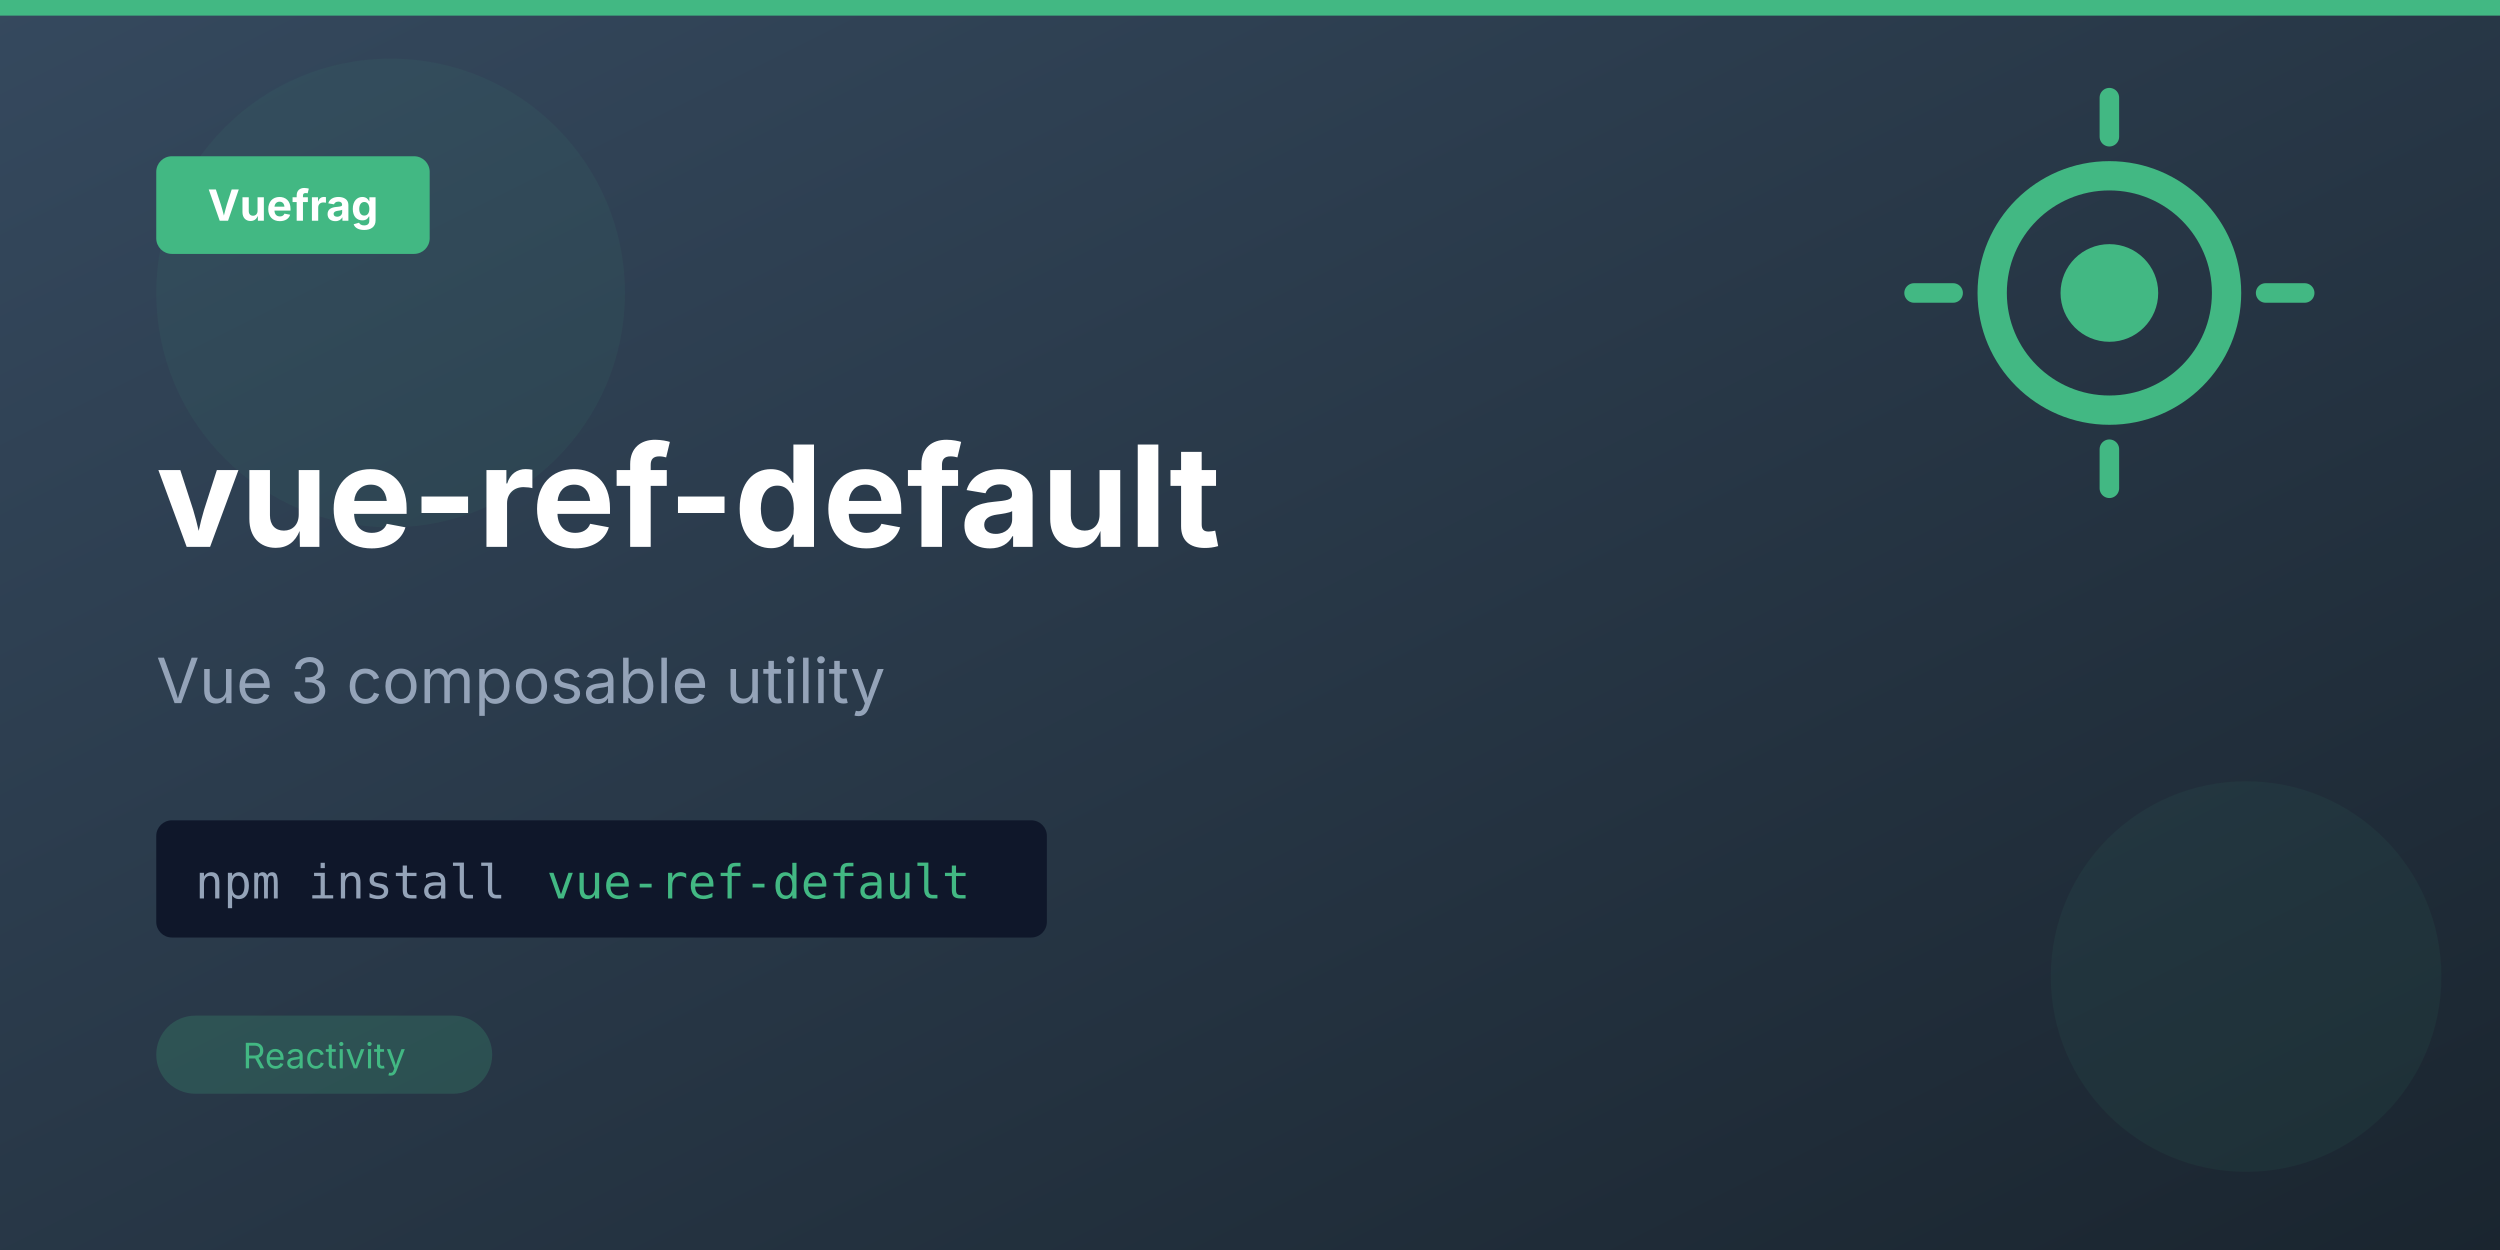
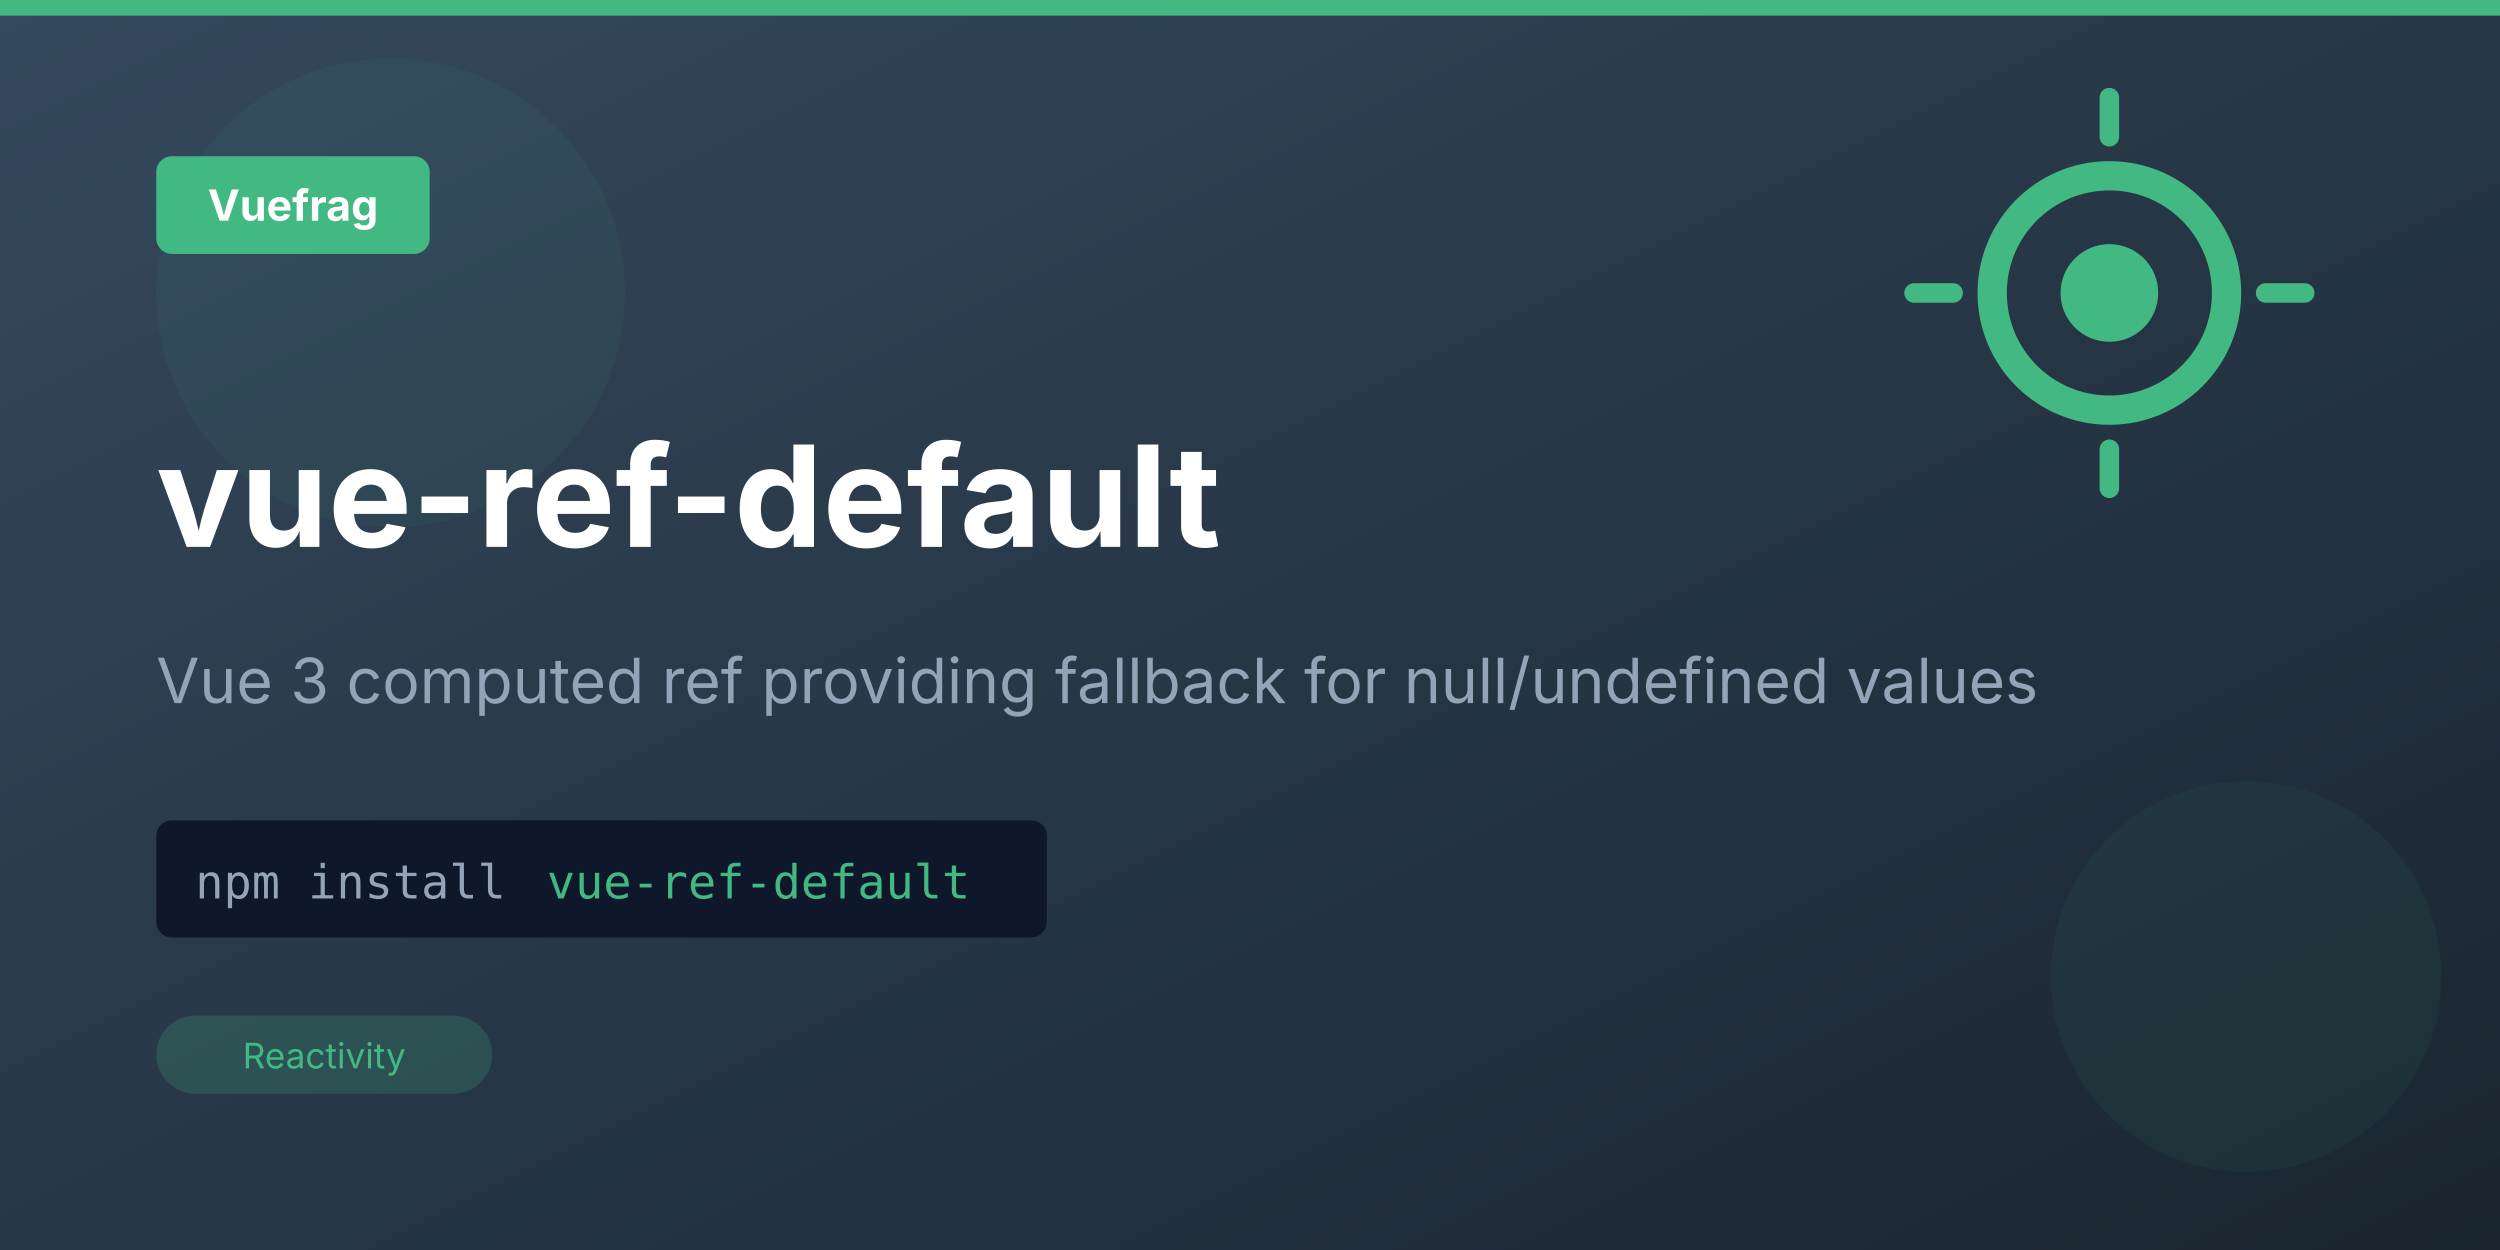
<svg xmlns="http://www.w3.org/2000/svg" viewBox="0 0 1280 640" width="1280" height="640">
  <defs>
    <linearGradient id="banner-bg" x1="0%" y1="0%" x2="100%" y2="100%">
      <stop offset="0%" style="stop-color:#35495e;stop-opacity:1" />
      <stop offset="100%" style="stop-color:#1a252f;stop-opacity:1" />
    </linearGradient>
  </defs>
  <rect width="1280" height="640" fill="url(#banner-bg)" />
  <circle cx="200" cy="150" r="120" fill="#42b883" opacity="0.06" />
  <circle cx="1150" cy="500" r="100" fill="#42b883" opacity="0.06" />
  <rect x="0" y="0" width="1280" height="8" fill="#42b883" />
  <g transform="translate(80, 80)">
    <rect width="140" height="50" rx="8" fill="#42b883" />
    <text x="70" y="33" text-anchor="middle" font-family="system-ui, -apple-system, sans-serif" font-size="22" font-weight="700" fill="white">Vuefrag</text>
  </g>
  <text x="80" y="280" font-family="system-ui, -apple-system, sans-serif" font-size="72" font-weight="700" fill="white">vue-ref-default</text>
-   <text x="80" y="360" font-family="system-ui, -apple-system, sans-serif" font-size="32" fill="#94a3b8">Vue 3 composable utility</text>
+   <text x="80" y="360" font-family="system-ui, -apple-system, sans-serif" font-size="32" fill="#94a3b8">Vue 3 computed ref providing fallback for null/undefined values</text>
  <g transform="translate(80, 420)">
    <rect width="456" height="60" rx="8" fill="#0f172a" />
    <text x="20" y="40" font-family="ui-monospace, monospace" font-size="24" fill="#94a3b8">npm install</text>
    <text x="200" y="40" font-family="ui-monospace, monospace" font-size="24" fill="#42b883">vue-ref-default</text>
  </g>
  <g transform="translate(80, 520)">
    <rect width="172" height="40" rx="20" fill="#42b883" opacity="0.2" />
    <text x="86" y="27" text-anchor="middle" font-family="system-ui, -apple-system, sans-serif" font-size="18" fill="#42b883">Reactivity</text>
  </g>
  <g>
    <circle cx="1080" cy="150" r="60" fill="none" stroke="#42b883" stroke-width="15" />
    <circle cx="1080" cy="150" r="25" fill="#42b883" />
    <path d="M1000 150h-20M1160 150h20M1080 70v-20M1080 230v20" stroke="#42b883" stroke-width="10" stroke-linecap="round" />
  </g>
</svg>
